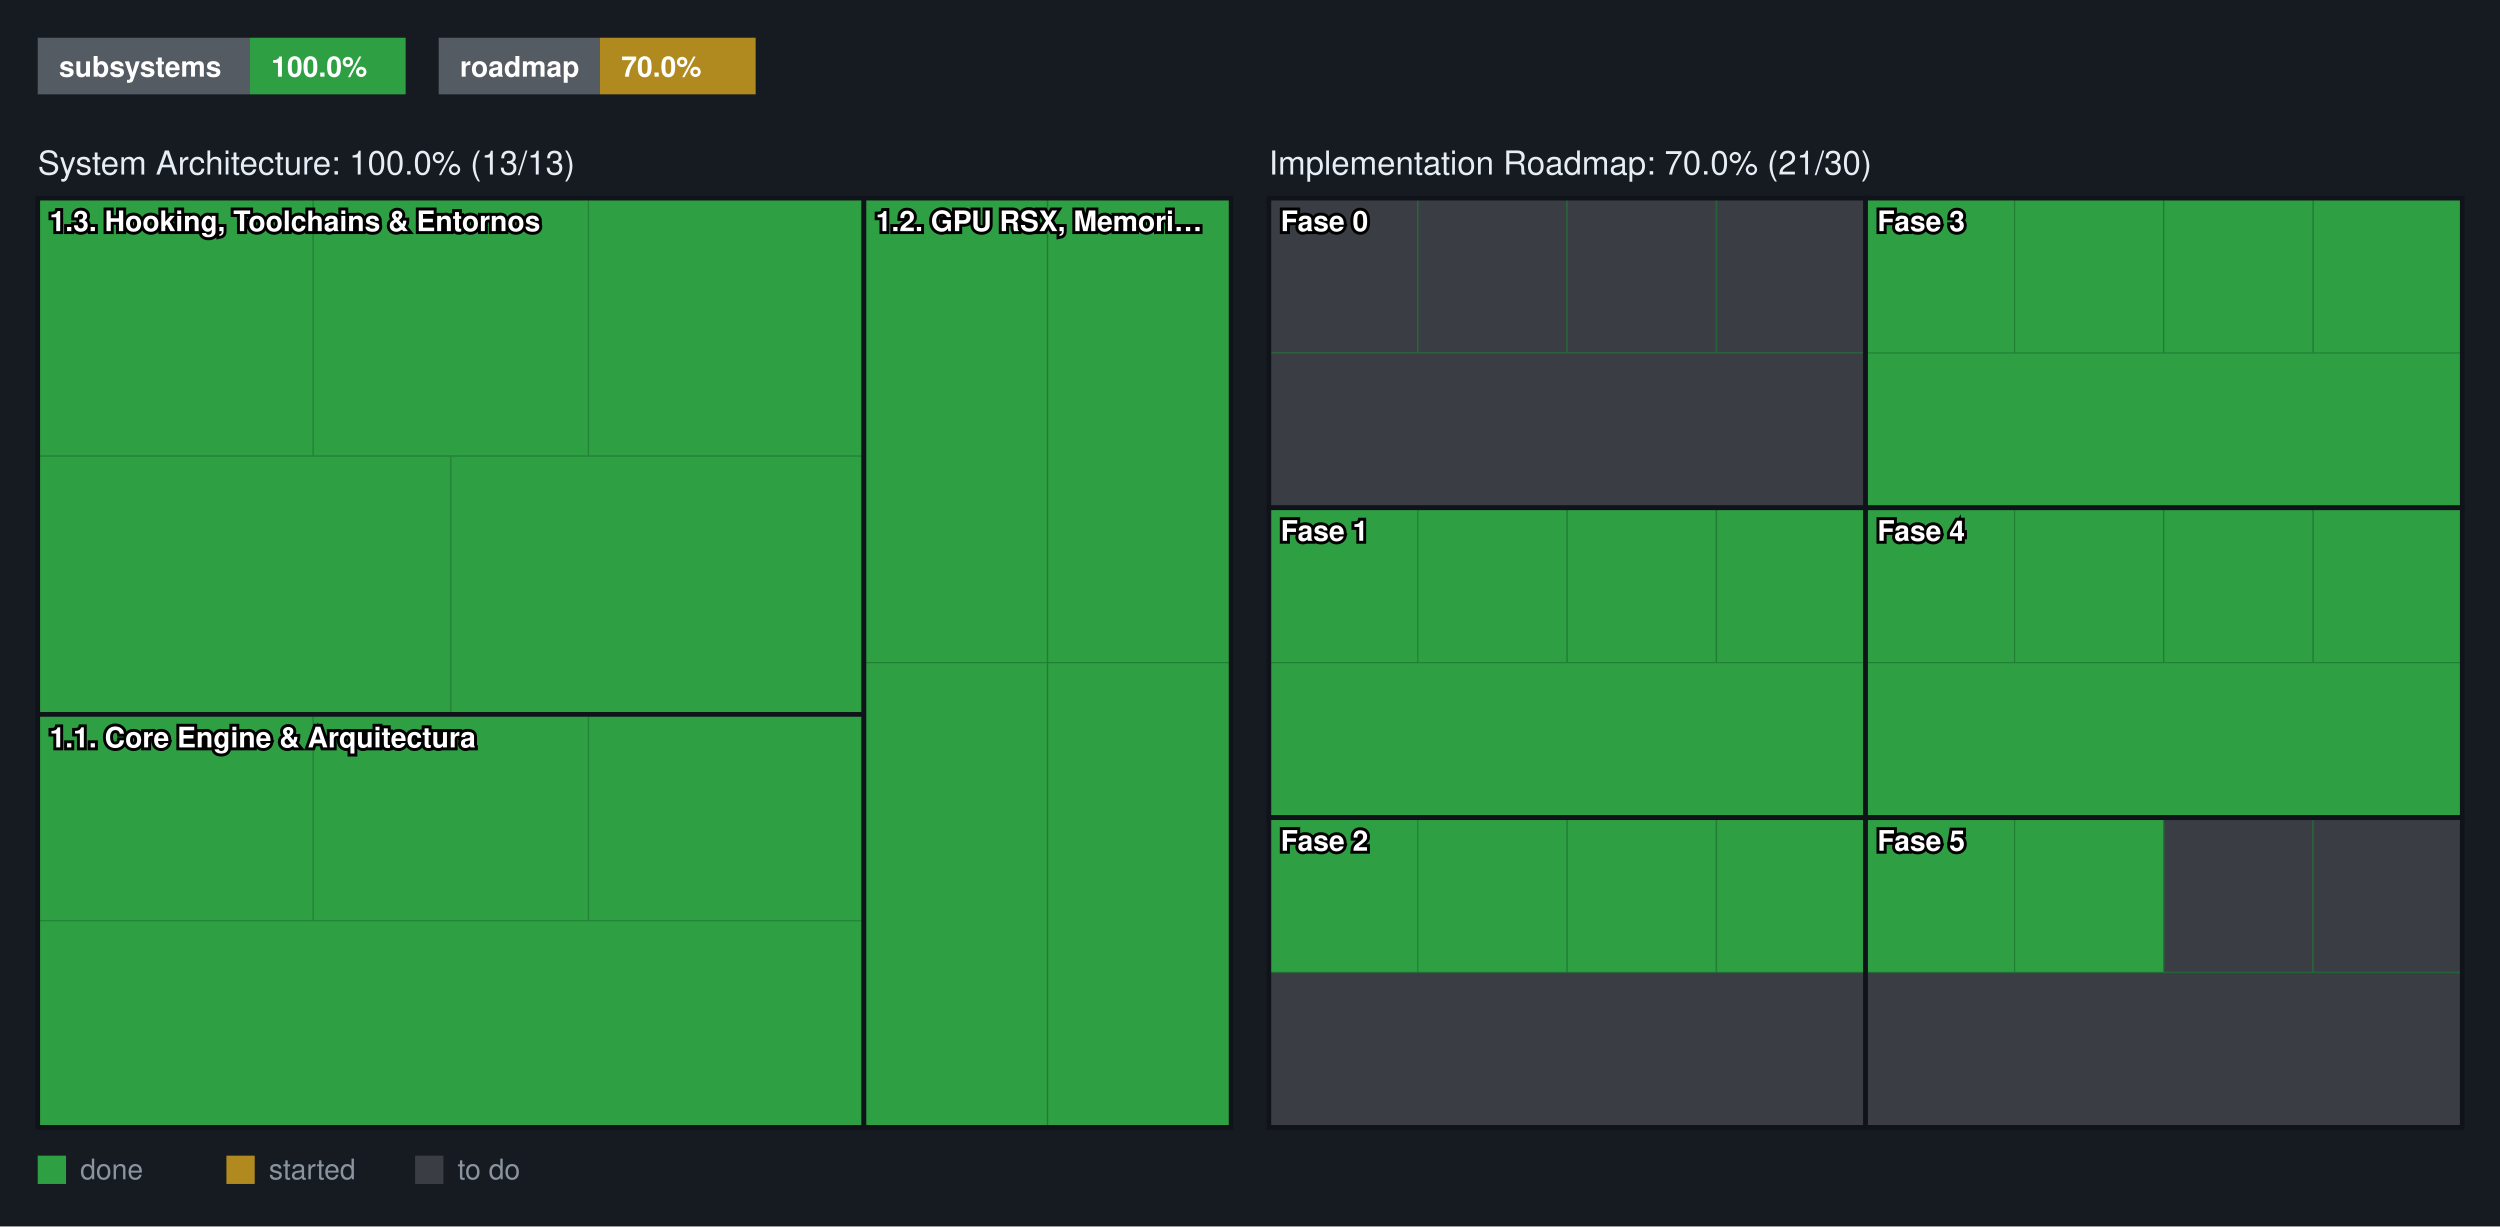
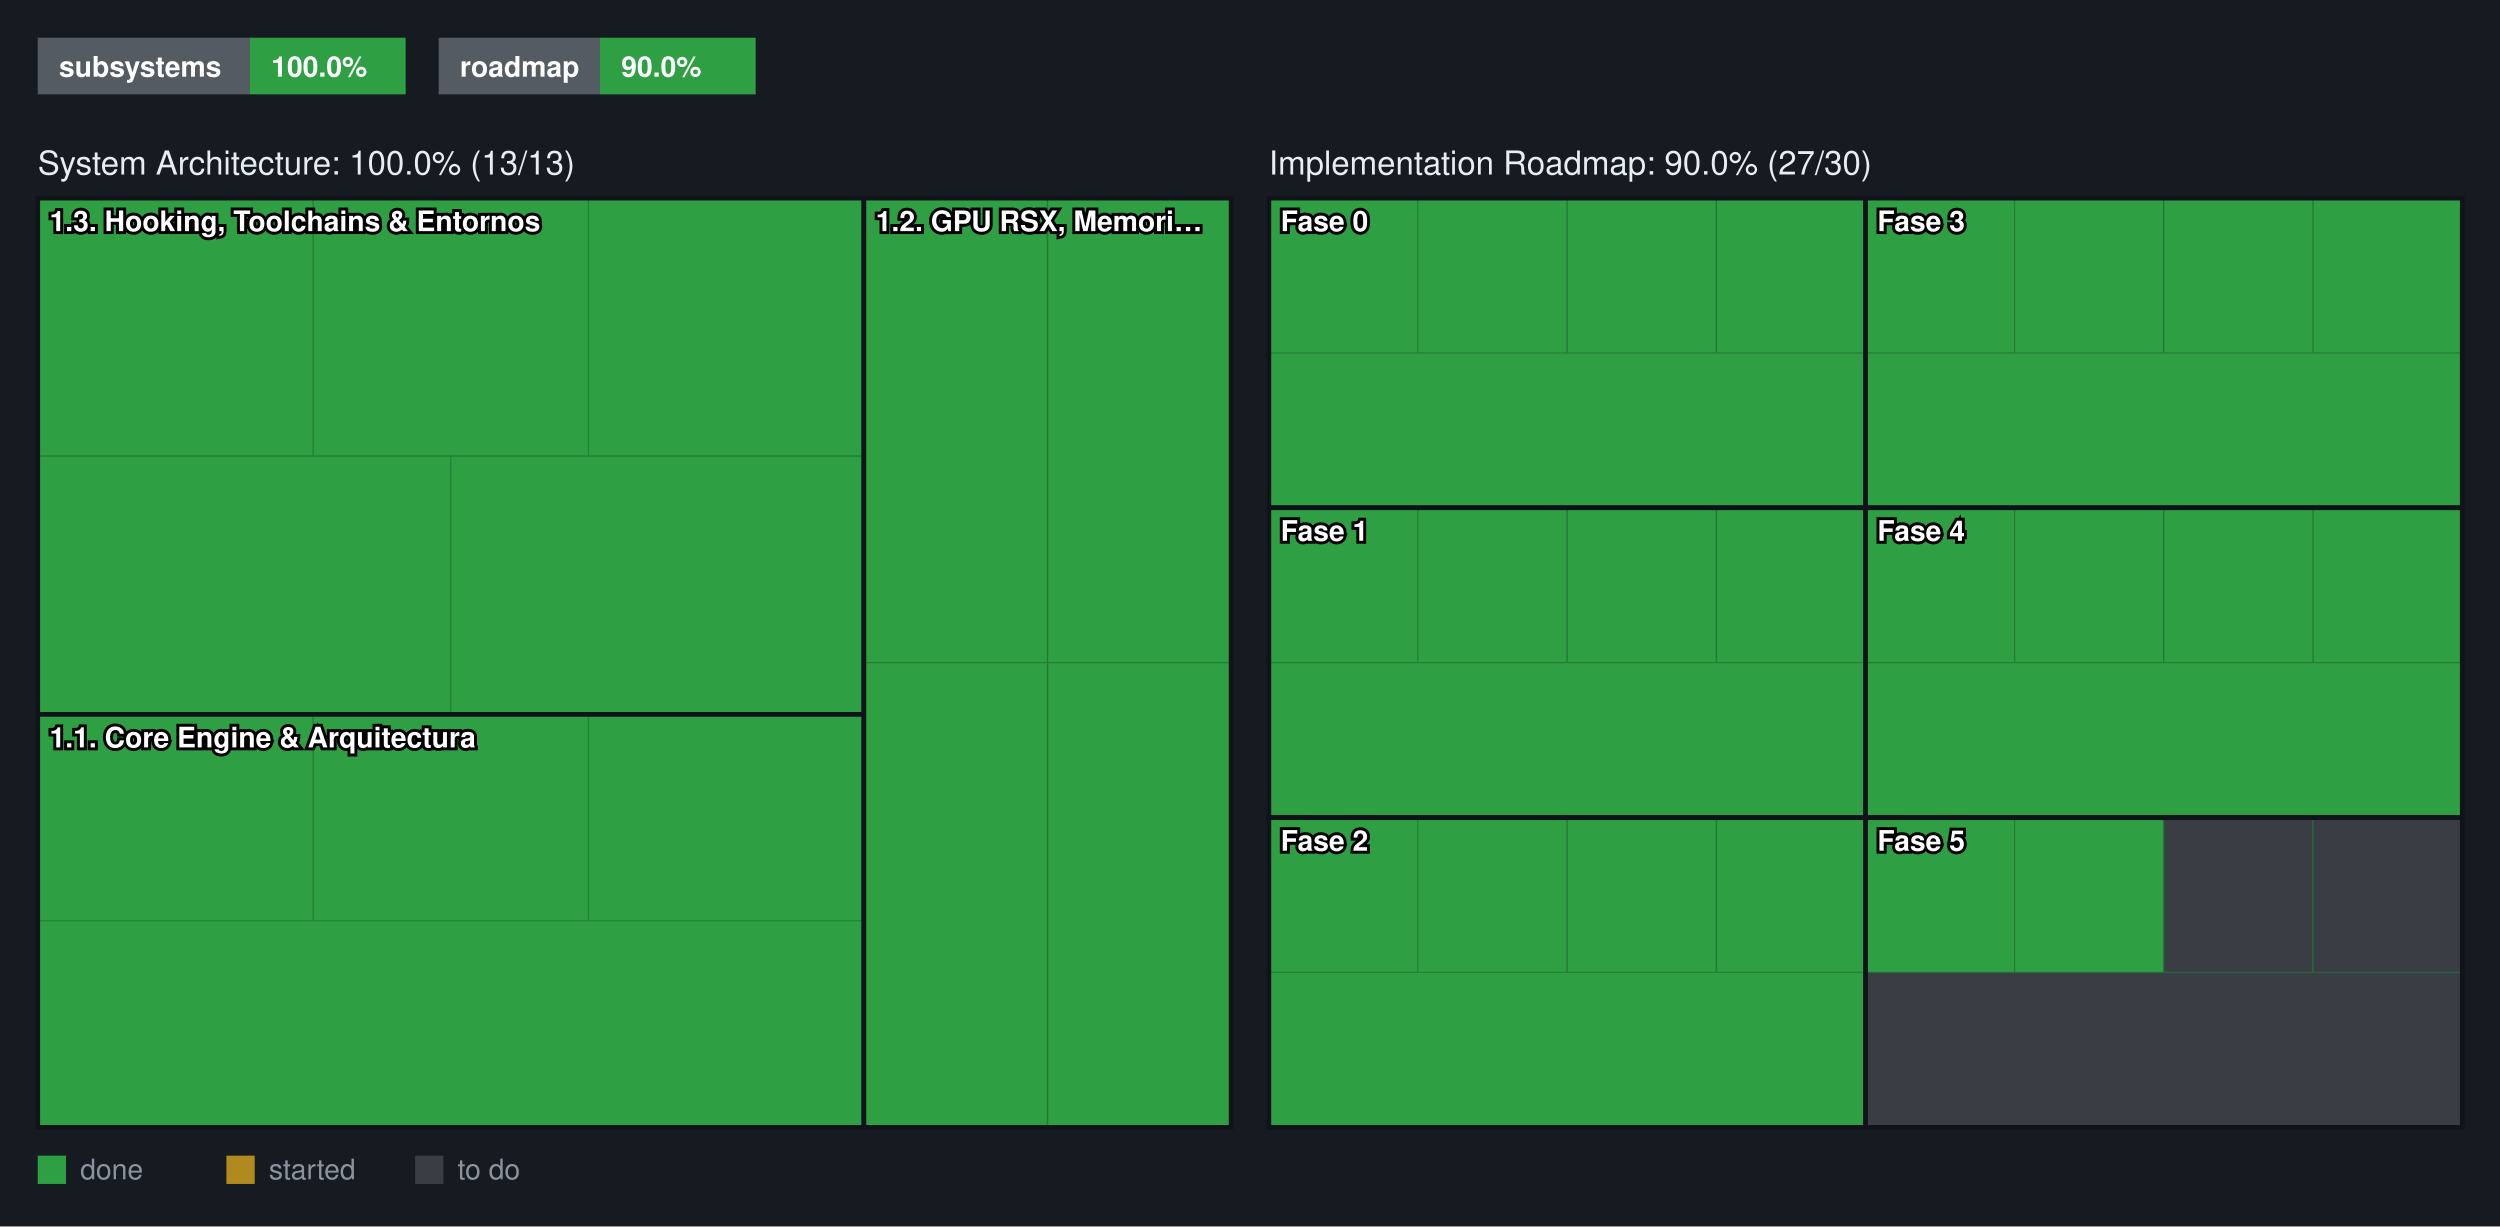
<svg xmlns="http://www.w3.org/2000/svg" viewBox="0 0 1060.0 520.0" width="1060.0" height="520.0" font-family="-apple-system,BlinkMacSystemFont,Segoe UI,Helvetica,Arial,sans-serif">
  <rect width="1060.0" height="520.0" fill="#161b22" />
  <rect x="16.0" y="16" width="90.0" height="24" fill="#555b63" />
  <rect x="106.0" y="16" width="66.0" height="24" fill="#2ea043" />
  <text x="25.0" y="32.5" font-size="12" font-weight="600" fill="#fff">subsystems</text>
  <text x="115.0" y="32.5" font-size="12" font-weight="600" fill="#fff">100.0%</text>
  <rect x="186.0" y="16" width="68.4" height="24" fill="#555b63" />
-   <rect x="254.4" y="16" width="66.0" height="24" fill="#b08a1e" />
+   <rect x="254.4" y="16" width="66.0" height="24" fill="#2ea043" />
  <text x="195.0" y="32.5" font-size="12" font-weight="600" fill="#fff">roadmap</text>
-   <text x="263.4" y="32.5" font-size="12" font-weight="600" fill="#fff">70.0%</text>
+   <text x="263.4" y="32.5" font-size="12" font-weight="600" fill="#fff">90.0%</text>
  <text x="16.0" y="74.0" font-size="14" font-weight="500" fill="#e6edf3">System Architecture: 100.0% (13/13)</text>
  <rect x="16.0" y="84.0" width="116.8" height="109.4" fill="#2ea043" stroke="#1f7a33" stroke-opacity=".55" stroke-width=".6" />
  <rect x="132.8" y="84.0" width="116.8" height="109.4" fill="#2ea043" stroke="#1f7a33" stroke-opacity=".55" stroke-width=".6" />
  <rect x="249.5" y="84.0" width="116.8" height="109.4" fill="#2ea043" stroke="#1f7a33" stroke-opacity=".55" stroke-width=".6" />
  <rect x="16.0" y="193.4" width="175.2" height="109.4" fill="#2ea043" stroke="#1f7a33" stroke-opacity=".55" stroke-width=".6" />
  <rect x="191.2" y="193.4" width="175.2" height="109.4" fill="#2ea043" stroke="#1f7a33" stroke-opacity=".55" stroke-width=".6" />
  <rect x="16.0" y="84.0" width="350.3" height="218.9" fill="none" stroke="#10141a" stroke-width="2" />
  <text x="21.0" y="98.0" font-size="12" font-weight="600" fill="#fff" stroke="#000" stroke-width="2.5" paint-order="stroke">1.3. Hooking, Toolchains &amp; Entornos</text>
  <rect x="16.0" y="302.9" width="116.8" height="87.6" fill="#2ea043" stroke="#1f7a33" stroke-opacity=".55" stroke-width=".6" />
  <rect x="132.8" y="302.9" width="116.8" height="87.6" fill="#2ea043" stroke="#1f7a33" stroke-opacity=".55" stroke-width=".6" />
  <rect x="249.5" y="302.9" width="116.8" height="87.6" fill="#2ea043" stroke="#1f7a33" stroke-opacity=".55" stroke-width=".6" />
  <rect x="16.0" y="390.4" width="350.3" height="87.6" fill="#2ea043" stroke="#1f7a33" stroke-opacity=".55" stroke-width=".6" />
  <rect x="16.0" y="302.9" width="350.3" height="175.1" fill="none" stroke="#10141a" stroke-width="2" />
  <text x="21.0" y="316.9" font-size="12" font-weight="600" fill="#fff" stroke="#000" stroke-width="2.5" paint-order="stroke">1.1. Core Engine &amp; Arquitectura</text>
  <rect x="366.3" y="84.0" width="77.8" height="197.0" fill="#2ea043" stroke="#1f7a33" stroke-opacity=".55" stroke-width=".6" />
  <rect x="444.2" y="84.0" width="77.8" height="197.0" fill="#2ea043" stroke="#1f7a33" stroke-opacity=".55" stroke-width=".6" />
  <rect x="366.3" y="281.0" width="77.8" height="197.0" fill="#2ea043" stroke="#1f7a33" stroke-opacity=".55" stroke-width=".6" />
  <rect x="444.2" y="281.0" width="77.8" height="197.0" fill="#2ea043" stroke="#1f7a33" stroke-opacity=".55" stroke-width=".6" />
  <rect x="366.3" y="84.0" width="155.7" height="394.0" fill="none" stroke="#10141a" stroke-width="2" />
  <text x="371.3" y="98.0" font-size="12" font-weight="600" fill="#fff" stroke="#000" stroke-width="2.5" paint-order="stroke">1.2. GPU RSX, Memori…</text>
-   <text x="538.0" y="74.0" font-size="14" font-weight="500" fill="#e6edf3">Implementation Roadmap: 70.0% (21/30)</text>
-   <rect x="538.0" y="84.0" width="63.2" height="65.7" fill="#3a3d44" stroke="#1f7a33" stroke-opacity=".55" stroke-width=".6" />
-   <rect x="601.2" y="84.0" width="63.2" height="65.7" fill="#3a3d44" stroke="#1f7a33" stroke-opacity=".55" stroke-width=".6" />
-   <rect x="664.5" y="84.0" width="63.2" height="65.7" fill="#3a3d44" stroke="#1f7a33" stroke-opacity=".55" stroke-width=".6" />
-   <rect x="727.8" y="84.0" width="63.2" height="65.7" fill="#3a3d44" stroke="#1f7a33" stroke-opacity=".55" stroke-width=".6" />
-   <rect x="538.0" y="149.7" width="253.0" height="65.7" fill="#3a3d44" stroke="#1f7a33" stroke-opacity=".55" stroke-width=".6" />
+   <text x="538.0" y="74.0" font-size="14" font-weight="500" fill="#e6edf3">Implementation Roadmap: 90.0% (27/30)</text>
+   <rect x="538.0" y="84.0" width="63.2" height="65.7" fill="#2ea043" stroke="#1f7a33" stroke-opacity=".55" stroke-width=".6" />
+   <rect x="601.2" y="84.0" width="63.2" height="65.7" fill="#2ea043" stroke="#1f7a33" stroke-opacity=".55" stroke-width=".6" />
+   <rect x="664.5" y="84.0" width="63.2" height="65.7" fill="#2ea043" stroke="#1f7a33" stroke-opacity=".55" stroke-width=".6" />
+   <rect x="727.8" y="84.0" width="63.2" height="65.7" fill="#2ea043" stroke="#1f7a33" stroke-opacity=".55" stroke-width=".6" />
+   <rect x="538.0" y="149.7" width="253.0" height="65.7" fill="#2ea043" stroke="#1f7a33" stroke-opacity=".55" stroke-width=".6" />
  <rect x="538.0" y="84.0" width="253.0" height="131.3" fill="none" stroke="#10141a" stroke-width="2" />
  <text x="543.0" y="98.0" font-size="12" font-weight="600" fill="#fff" stroke="#000" stroke-width="2.5" paint-order="stroke">Fase 0</text>
  <rect x="538.0" y="215.3" width="63.2" height="65.7" fill="#2ea043" stroke="#1f7a33" stroke-opacity=".55" stroke-width=".6" />
  <rect x="601.2" y="215.3" width="63.2" height="65.7" fill="#2ea043" stroke="#1f7a33" stroke-opacity=".55" stroke-width=".6" />
  <rect x="664.5" y="215.3" width="63.2" height="65.7" fill="#2ea043" stroke="#1f7a33" stroke-opacity=".55" stroke-width=".6" />
  <rect x="727.8" y="215.3" width="63.2" height="65.7" fill="#2ea043" stroke="#1f7a33" stroke-opacity=".55" stroke-width=".6" />
  <rect x="538.0" y="281.0" width="253.0" height="65.7" fill="#2ea043" stroke="#1f7a33" stroke-opacity=".55" stroke-width=".6" />
  <rect x="538.0" y="215.3" width="253.0" height="131.3" fill="none" stroke="#10141a" stroke-width="2" />
  <text x="543.0" y="229.3" font-size="12" font-weight="600" fill="#fff" stroke="#000" stroke-width="2.5" paint-order="stroke">Fase 1</text>
  <rect x="538.0" y="346.7" width="63.2" height="65.7" fill="#2ea043" stroke="#1f7a33" stroke-opacity=".55" stroke-width=".6" />
  <rect x="601.2" y="346.7" width="63.2" height="65.7" fill="#2ea043" stroke="#1f7a33" stroke-opacity=".55" stroke-width=".6" />
  <rect x="664.5" y="346.7" width="63.2" height="65.7" fill="#2ea043" stroke="#1f7a33" stroke-opacity=".55" stroke-width=".6" />
  <rect x="727.8" y="346.7" width="63.2" height="65.7" fill="#2ea043" stroke="#1f7a33" stroke-opacity=".55" stroke-width=".6" />
-   <rect x="538.0" y="412.3" width="253.0" height="65.7" fill="#3a3d44" stroke="#1f7a33" stroke-opacity=".55" stroke-width=".6" />
+   <rect x="538.0" y="412.3" width="253.0" height="65.7" fill="#2ea043" stroke="#1f7a33" stroke-opacity=".55" stroke-width=".6" />
  <rect x="538.0" y="346.7" width="253.0" height="131.3" fill="none" stroke="#10141a" stroke-width="2" />
  <text x="543.0" y="360.7" font-size="12" font-weight="600" fill="#fff" stroke="#000" stroke-width="2.5" paint-order="stroke">Fase 2</text>
  <rect x="791.0" y="84.0" width="63.2" height="65.7" fill="#2ea043" stroke="#1f7a33" stroke-opacity=".55" stroke-width=".6" />
  <rect x="854.2" y="84.0" width="63.2" height="65.7" fill="#2ea043" stroke="#1f7a33" stroke-opacity=".55" stroke-width=".6" />
  <rect x="917.5" y="84.0" width="63.2" height="65.7" fill="#2ea043" stroke="#1f7a33" stroke-opacity=".55" stroke-width=".6" />
  <rect x="980.8" y="84.0" width="63.2" height="65.7" fill="#2ea043" stroke="#1f7a33" stroke-opacity=".55" stroke-width=".6" />
  <rect x="791.0" y="149.7" width="253.0" height="65.7" fill="#2ea043" stroke="#1f7a33" stroke-opacity=".55" stroke-width=".6" />
  <rect x="791.0" y="84.0" width="253.0" height="131.3" fill="none" stroke="#10141a" stroke-width="2" />
  <text x="796.0" y="98.0" font-size="12" font-weight="600" fill="#fff" stroke="#000" stroke-width="2.5" paint-order="stroke">Fase 3</text>
  <rect x="791.0" y="215.3" width="63.2" height="65.7" fill="#2ea043" stroke="#1f7a33" stroke-opacity=".55" stroke-width=".6" />
  <rect x="854.2" y="215.3" width="63.2" height="65.7" fill="#2ea043" stroke="#1f7a33" stroke-opacity=".55" stroke-width=".6" />
  <rect x="917.5" y="215.3" width="63.2" height="65.7" fill="#2ea043" stroke="#1f7a33" stroke-opacity=".55" stroke-width=".6" />
  <rect x="980.8" y="215.3" width="63.2" height="65.7" fill="#2ea043" stroke="#1f7a33" stroke-opacity=".55" stroke-width=".6" />
  <rect x="791.0" y="281.0" width="253.0" height="65.7" fill="#2ea043" stroke="#1f7a33" stroke-opacity=".55" stroke-width=".6" />
  <rect x="791.0" y="215.3" width="253.0" height="131.3" fill="none" stroke="#10141a" stroke-width="2" />
  <text x="796.0" y="229.3" font-size="12" font-weight="600" fill="#fff" stroke="#000" stroke-width="2.5" paint-order="stroke">Fase 4</text>
  <rect x="791.0" y="346.7" width="63.2" height="65.7" fill="#2ea043" stroke="#1f7a33" stroke-opacity=".55" stroke-width=".6" />
  <rect x="854.2" y="346.7" width="63.2" height="65.7" fill="#2ea043" stroke="#1f7a33" stroke-opacity=".55" stroke-width=".6" />
  <rect x="917.5" y="346.7" width="63.2" height="65.7" fill="#3a3d44" stroke="#1f7a33" stroke-opacity=".55" stroke-width=".6" />
  <rect x="980.8" y="346.7" width="63.2" height="65.7" fill="#3a3d44" stroke="#1f7a33" stroke-opacity=".55" stroke-width=".6" />
  <rect x="791.0" y="412.3" width="253.0" height="65.7" fill="#3a3d44" stroke="#1f7a33" stroke-opacity=".55" stroke-width=".6" />
  <rect x="791.0" y="346.7" width="253.0" height="131.3" fill="none" stroke="#10141a" stroke-width="2" />
  <text x="796.0" y="360.7" font-size="12" font-weight="600" fill="#fff" stroke="#000" stroke-width="2.5" paint-order="stroke">Fase 5</text>
  <rect x="16.0" y="490.0" width="12" height="12" fill="#2ea043" />
  <text x="34.0" y="500.0" font-size="12" fill="#8b949e">done</text>
  <rect x="96.0" y="490.0" width="12" height="12" fill="#b08a1e" />
  <text x="114.0" y="500.0" font-size="12" fill="#8b949e">started</text>
  <rect x="176.0" y="490.0" width="12" height="12" fill="#3a3d44" />
  <text x="194.0" y="500.0" font-size="12" fill="#8b949e">to do</text>
</svg>
